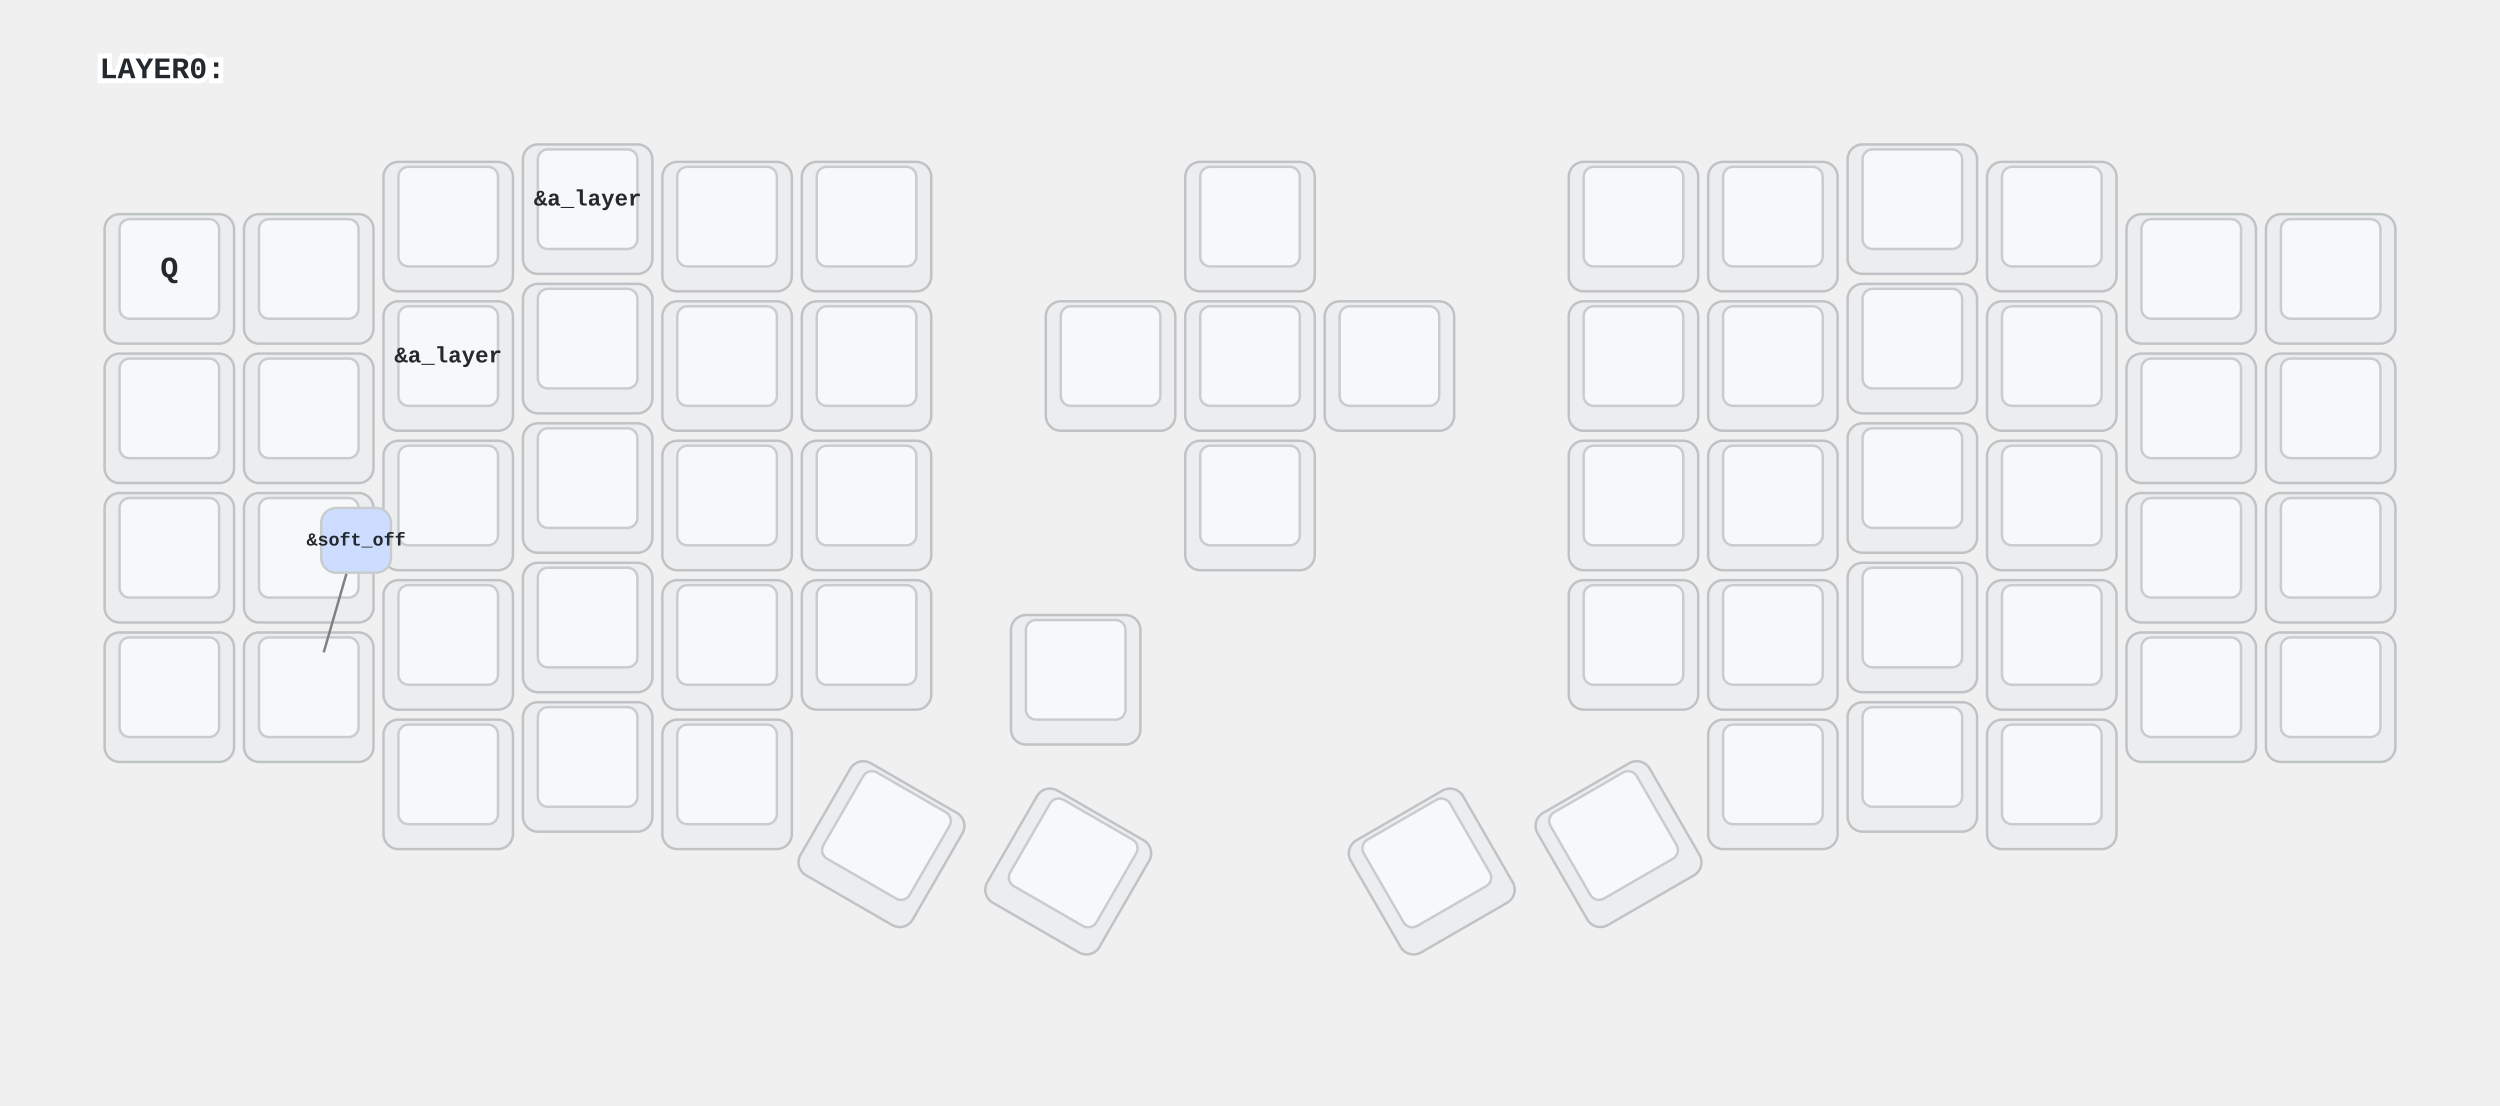
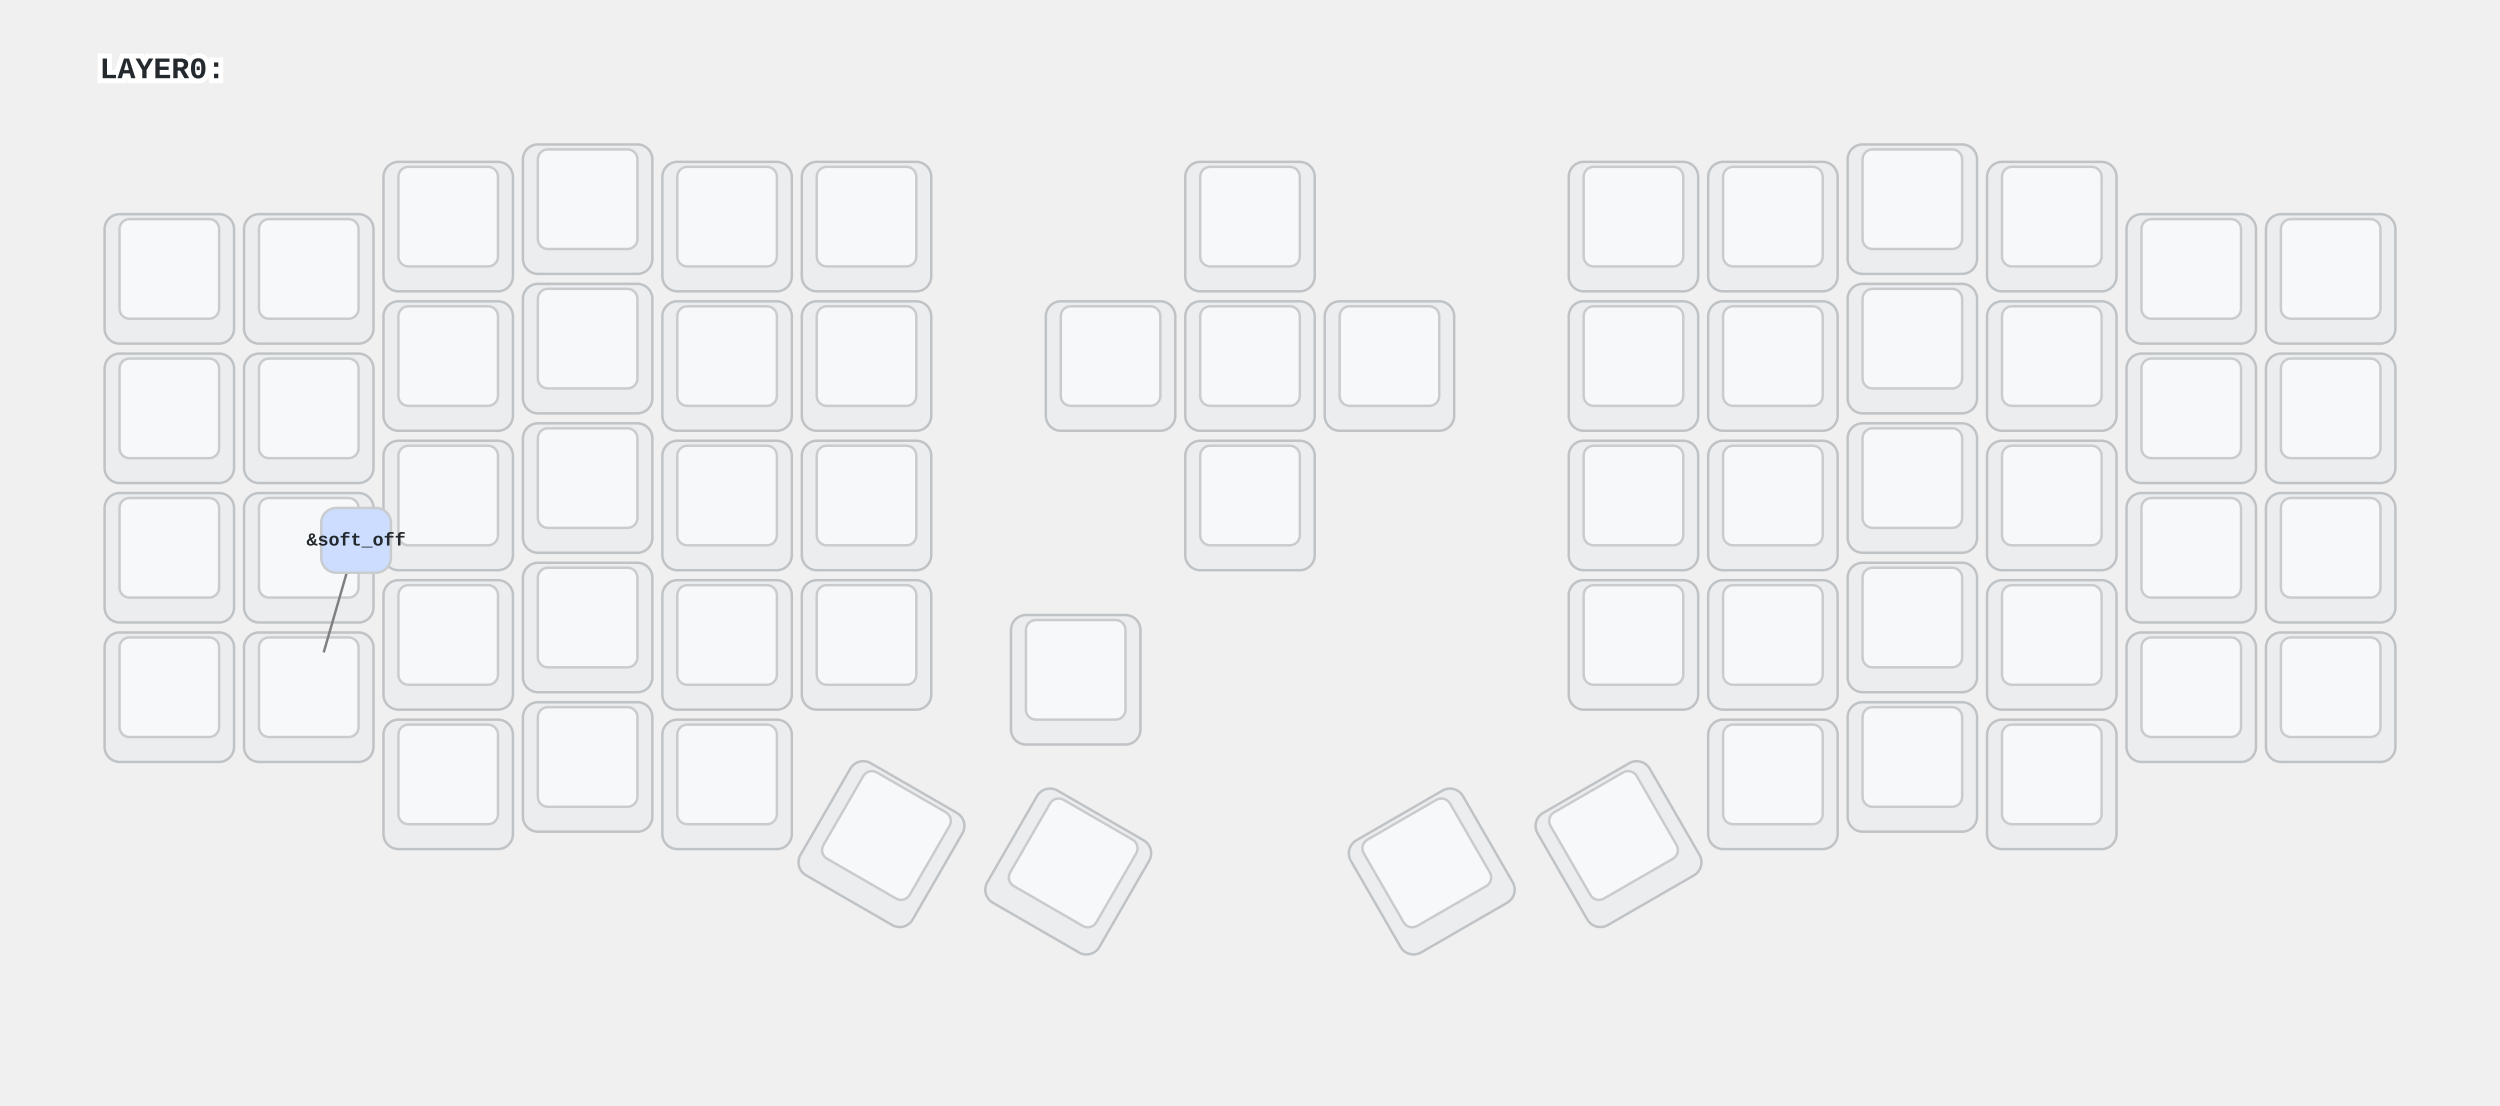
<svg xmlns="http://www.w3.org/2000/svg" xmlns:xlink="http://www.w3.org/1999/xlink" width="1004" height="444" viewBox="0 0 1004 444" class="keymap">
  <defs>/* start glyphs */
<svg id="mdi:minus-circle-outline">
      <svg id="mdi-minus-circle-outline" viewBox="0 0 24 24">
        <path d="M12,20C7.59,20 4,16.41 4,12C4,7.59 7.59,4 12,4C16.41,4 20,7.59 20,12C20,16.41 16.41,20 12,20M12,2A10,10 0 0,0 2,12A10,10 0 0,0 12,22A10,10 0 0,0 22,12A10,10 0 0,0 12,2M7,13H17V11H7" />
      </svg>
    </svg>
  </defs>/* end glyphs */
<style>/* inherit to force styles through use tags */
svg path {
    fill: inherit;
}

/* font and background color specifications */
svg.keymap {
    font-family: SFMono-Regular,Consolas,Liberation Mono,Menlo,monospace;
    font-size: 14px;
    font-kerning: normal;
    text-rendering: optimizeLegibility;
    fill: #24292e;
}

/* default key styling */
rect.key {
    fill: #f6f8fa;
}

rect.key, rect.combo {
    stroke: #c9cccf;
    stroke-width: 1;
}

/* default key side styling, only used is draw_key_sides is set */
rect.side {
    filter: brightness(90%);
}

/* color accent for combo boxes */
rect.combo, rect.combo-separate {
    fill: #cdf;
}

/* color accent for held keys */
rect.held, rect.combo.held {
    fill: #fdd;
}

/* color accent for ghost (optional) keys */
rect.ghost, rect.combo.ghost {
    stroke-dasharray: 4, 4;
    stroke-width: 2;
}

text {
    text-anchor: middle;
    dominant-baseline: middle;
}

/* styling for layer labels */
text.label {
    font-weight: bold;
    text-anchor: start;
    stroke: white;
    stroke-width: 4;
    paint-order: stroke;
}

/* styling for optional footer */
text.footer {
    text-anchor: end;
    dominant-baseline: auto;
    stroke: white;
    stroke-width: 4;
    paint-order: stroke;
}

/* styling for combo tap, and key non-tap label text */
text.combo, text.hold, text.shifted, text.left, text.right, text.tl, text.tr, text.bl, text.br {
    font-size: 11px;
}

text.hold, text.bl, text.br {
    text-anchor: middle;
    dominant-baseline: auto;
}

text.shifted, text.tl, text.tr {
    text-anchor: middle;
    dominant-baseline: hanging;
}

text.left, text.tl, text.bl {
    text-anchor: start;
}

text.right, text.tr, text.br {
    text-anchor: end;
}

text.layer-activator {
    text-decoration: underline;
}

/* styling for hold/shifted label text in combo box */
text.combo.hold, text.combo.shifted, text.combo.left, text.combo.right {
    font-size: 8px;
}

/* lighter symbol for transparent keys */
text.trans {
    fill: #7b7e81;
}

/* styling for combo dendrons */
path.combo {
    stroke-width: 1;
    stroke: gray;
    fill: none;
}

/* Start Tabler Icons Cleanup */
/* cannot use height/width with glyphs */
.icon-tabler &gt; path {
    fill: inherit;
    stroke: inherit;
    stroke-width: 2;
}
/* hide tabler's default box */
.icon-tabler &gt; path[stroke="none"][fill="none"] {
    visibility: hidden;
}
/* End Tabler Icons Cleanup */

/* For default sytles, see https://github.com/caksoylar/keymap-drawer/blob/main/keymap_drawer/config.py#L85 */

svg.keymap {
  font-family: Ubuntu Mono, Inconsolata, Consolas, Liberation Mono, Menlo, monospace;
  font-size: 12px;
  font-weight: bold;
  text-rendering: optimizeLegibility;
}

/* Color accent for held keys */
rect.held, rect.combo.held {
    fill: #ffc;
}

/* Technique borrowed and extended from https://github.com/englmaxi/zmk-config/blob/master/keymap-drawer/config.yaml */
.sym_sub_text.tap {
  translate: -5px 2px;
  font-size: 20px;
}
.sym_sub_text.shifted {
  translate: 10px 13px;
  font-size: 10px;
  opacity: 1.0;
}
.combo.sym_sub_text.tap {
  translate: -1px 1px;
}
.combo.sym_sub_text.shifted {
  translate: 7px 5px;
  font-size: 10px;
  opacity: 1.0;
}

/* Toggle */
.toggle.shifted {
  translate: -10px 12px;
}

.toggle.hold {
  translate: 13px -23px;
}

/* Variant for tap-dances */
.tap_dance.tap {
  translate: -7px 0px;
  font-size: 12px;
}
.tap_dance.shifted {
  translate: 7px 17px;
  font-size: 12px;
  opacity: 1.0;
}

/* Variant for symbol next to symbol */
.sym_by_sym.tap {
  translate: -6px 0px;
}
.sym_by_sym.shifted {
  translate: 10px 12px;
  opacity: 1.0;
}

.combo.sym_by_sym.tap {
  translate: -35px 0px;
}
.combo.sym_by_sym.shifted {
  translate: 35px 20px;
  opacity: 1.0;
}

.combo.sym_by_sym.hold {
  visibility: hidden;
}

/* hide hold box for combo sym_by_sym */
.combo.sym_by_sym.hold &gt; path[stroke="none"][fill="none"] {
  visibility: hidden;
}
</style>
  <g transform="translate(40, 0)" class="layer-LAYER0">
    <text x="0" y="28" class="label" id="LAYER0">LAYER0:</text>
    <g transform="translate(0, 56)">
-       <g transform="translate(28, 56)" class="key keypos-0">
-         <rect rx="6" ry="6" x="-26" y="-26" width="52" height="52" class="key side" />
-         <rect rx="4" ry="4" x="-20" y="-24" width="40" height="40" class="key" />
-         <text x="0" y="-4" class="key tap">Q</text>
+       <g transform="translate(28, 56)" class="key none keypos-0">
+         <rect rx="6" ry="6" x="-26" y="-26" width="52" height="52" class="key none side" />
+         <rect rx="4" ry="4" x="-20" y="-24" width="40" height="40" class="key none" />
+         <use href="#mdi:minus-circle-outline" xlink:href="#mdi:minus-circle-outline" x="-9" y="-13" height="18" width="18.0" class="key none tap glyph mdi:minus-circle-outline" />
      </g>
      <g transform="translate(84, 56)" class="key none keypos-1">
        <rect rx="6" ry="6" x="-26" y="-26" width="52" height="52" class="key none side" />
        <rect rx="4" ry="4" x="-20" y="-24" width="40" height="40" class="key none" />
        <use href="#mdi:minus-circle-outline" xlink:href="#mdi:minus-circle-outline" x="-9" y="-13" height="18" width="18.0" class="key none tap glyph mdi:minus-circle-outline" />
      </g>
      <g transform="translate(140, 35)" class="key none keypos-2">
        <rect rx="6" ry="6" x="-26" y="-26" width="52" height="52" class="key none side" />
        <rect rx="4" ry="4" x="-20" y="-24" width="40" height="40" class="key none" />
        <use href="#mdi:minus-circle-outline" xlink:href="#mdi:minus-circle-outline" x="-9" y="-13" height="18" width="18.0" class="key none tap glyph mdi:minus-circle-outline" />
      </g>
-       <g transform="translate(196, 28)" class="key keypos-3">
-         <rect rx="6" ry="6" x="-26" y="-26" width="52" height="52" class="key side" />
-         <rect rx="4" ry="4" x="-20" y="-24" width="40" height="40" class="key" />
-         <text x="0" y="-4" class="key tap">
-           <tspan style="font-size: 75%">&amp;a_layer</tspan>
-         </text>
+       <g transform="translate(196, 28)" class="key none keypos-3">
+         <rect rx="6" ry="6" x="-26" y="-26" width="52" height="52" class="key none side" />
+         <rect rx="4" ry="4" x="-20" y="-24" width="40" height="40" class="key none" />
+         <use href="#mdi:minus-circle-outline" xlink:href="#mdi:minus-circle-outline" x="-9" y="-13" height="18" width="18.0" class="key none tap glyph mdi:minus-circle-outline" />
      </g>
      <g transform="translate(252, 35)" class="key none keypos-4">
        <rect rx="6" ry="6" x="-26" y="-26" width="52" height="52" class="key none side" />
        <rect rx="4" ry="4" x="-20" y="-24" width="40" height="40" class="key none" />
        <use href="#mdi:minus-circle-outline" xlink:href="#mdi:minus-circle-outline" x="-9" y="-13" height="18" width="18.0" class="key none tap glyph mdi:minus-circle-outline" />
      </g>
      <g transform="translate(308, 35)" class="key none keypos-5">
        <rect rx="6" ry="6" x="-26" y="-26" width="52" height="52" class="key none side" />
        <rect rx="4" ry="4" x="-20" y="-24" width="40" height="40" class="key none" />
        <use href="#mdi:minus-circle-outline" xlink:href="#mdi:minus-circle-outline" x="-9" y="-13" height="18" width="18.0" class="key none tap glyph mdi:minus-circle-outline" />
      </g>
      <g transform="translate(462, 35)" class="key none keypos-6">
        <rect rx="6" ry="6" x="-26" y="-26" width="52" height="52" class="key none side" />
        <rect rx="4" ry="4" x="-20" y="-24" width="40" height="40" class="key none" />
        <use href="#mdi:minus-circle-outline" xlink:href="#mdi:minus-circle-outline" x="-9" y="-13" height="18" width="18.0" class="key none tap glyph mdi:minus-circle-outline" />
      </g>
      <g transform="translate(616, 35)" class="key none keypos-7">
        <rect rx="6" ry="6" x="-26" y="-26" width="52" height="52" class="key none side" />
        <rect rx="4" ry="4" x="-20" y="-24" width="40" height="40" class="key none" />
        <use href="#mdi:minus-circle-outline" xlink:href="#mdi:minus-circle-outline" x="-9" y="-13" height="18" width="18.0" class="key none tap glyph mdi:minus-circle-outline" />
      </g>
      <g transform="translate(672, 35)" class="key none keypos-8">
        <rect rx="6" ry="6" x="-26" y="-26" width="52" height="52" class="key none side" />
        <rect rx="4" ry="4" x="-20" y="-24" width="40" height="40" class="key none" />
        <use href="#mdi:minus-circle-outline" xlink:href="#mdi:minus-circle-outline" x="-9" y="-13" height="18" width="18.0" class="key none tap glyph mdi:minus-circle-outline" />
      </g>
      <g transform="translate(728, 28)" class="key none keypos-9">
        <rect rx="6" ry="6" x="-26" y="-26" width="52" height="52" class="key none side" />
        <rect rx="4" ry="4" x="-20" y="-24" width="40" height="40" class="key none" />
        <use href="#mdi:minus-circle-outline" xlink:href="#mdi:minus-circle-outline" x="-9" y="-13" height="18" width="18.0" class="key none tap glyph mdi:minus-circle-outline" />
      </g>
      <g transform="translate(784, 35)" class="key none keypos-10">
        <rect rx="6" ry="6" x="-26" y="-26" width="52" height="52" class="key none side" />
        <rect rx="4" ry="4" x="-20" y="-24" width="40" height="40" class="key none" />
        <use href="#mdi:minus-circle-outline" xlink:href="#mdi:minus-circle-outline" x="-9" y="-13" height="18" width="18.0" class="key none tap glyph mdi:minus-circle-outline" />
      </g>
      <g transform="translate(840, 56)" class="key none keypos-11">
        <rect rx="6" ry="6" x="-26" y="-26" width="52" height="52" class="key none side" />
        <rect rx="4" ry="4" x="-20" y="-24" width="40" height="40" class="key none" />
        <use href="#mdi:minus-circle-outline" xlink:href="#mdi:minus-circle-outline" x="-9" y="-13" height="18" width="18.0" class="key none tap glyph mdi:minus-circle-outline" />
      </g>
      <g transform="translate(896, 56)" class="key none keypos-12">
        <rect rx="6" ry="6" x="-26" y="-26" width="52" height="52" class="key none side" />
        <rect rx="4" ry="4" x="-20" y="-24" width="40" height="40" class="key none" />
        <use href="#mdi:minus-circle-outline" xlink:href="#mdi:minus-circle-outline" x="-9" y="-13" height="18" width="18.0" class="key none tap glyph mdi:minus-circle-outline" />
      </g>
      <g transform="translate(28, 112)" class="key none keypos-13">
        <rect rx="6" ry="6" x="-26" y="-26" width="52" height="52" class="key none side" />
        <rect rx="4" ry="4" x="-20" y="-24" width="40" height="40" class="key none" />
        <use href="#mdi:minus-circle-outline" xlink:href="#mdi:minus-circle-outline" x="-9" y="-13" height="18" width="18.0" class="key none tap glyph mdi:minus-circle-outline" />
      </g>
      <g transform="translate(84, 112)" class="key none keypos-14">
        <rect rx="6" ry="6" x="-26" y="-26" width="52" height="52" class="key none side" />
        <rect rx="4" ry="4" x="-20" y="-24" width="40" height="40" class="key none" />
        <use href="#mdi:minus-circle-outline" xlink:href="#mdi:minus-circle-outline" x="-9" y="-13" height="18" width="18.0" class="key none tap glyph mdi:minus-circle-outline" />
      </g>
-       <g transform="translate(140, 91)" class="key keypos-15">
-         <rect rx="6" ry="6" x="-26" y="-26" width="52" height="52" class="key side" />
-         <rect rx="4" ry="4" x="-20" y="-24" width="40" height="40" class="key" />
-         <text x="0" y="-4" class="key tap">
-           <tspan style="font-size: 75%">&amp;a_layer</tspan>
-         </text>
+       <g transform="translate(140, 91)" class="key none keypos-15">
+         <rect rx="6" ry="6" x="-26" y="-26" width="52" height="52" class="key none side" />
+         <rect rx="4" ry="4" x="-20" y="-24" width="40" height="40" class="key none" />
+         <use href="#mdi:minus-circle-outline" xlink:href="#mdi:minus-circle-outline" x="-9" y="-13" height="18" width="18.0" class="key none tap glyph mdi:minus-circle-outline" />
      </g>
      <g transform="translate(196, 84)" class="key none keypos-16">
        <rect rx="6" ry="6" x="-26" y="-26" width="52" height="52" class="key none side" />
        <rect rx="4" ry="4" x="-20" y="-24" width="40" height="40" class="key none" />
        <use href="#mdi:minus-circle-outline" xlink:href="#mdi:minus-circle-outline" x="-9" y="-13" height="18" width="18.0" class="key none tap glyph mdi:minus-circle-outline" />
      </g>
      <g transform="translate(252, 91)" class="key none keypos-17">
        <rect rx="6" ry="6" x="-26" y="-26" width="52" height="52" class="key none side" />
        <rect rx="4" ry="4" x="-20" y="-24" width="40" height="40" class="key none" />
        <use href="#mdi:minus-circle-outline" xlink:href="#mdi:minus-circle-outline" x="-9" y="-13" height="18" width="18.0" class="key none tap glyph mdi:minus-circle-outline" />
      </g>
      <g transform="translate(308, 91)" class="key none keypos-18">
        <rect rx="6" ry="6" x="-26" y="-26" width="52" height="52" class="key none side" />
        <rect rx="4" ry="4" x="-20" y="-24" width="40" height="40" class="key none" />
        <use href="#mdi:minus-circle-outline" xlink:href="#mdi:minus-circle-outline" x="-9" y="-13" height="18" width="18.0" class="key none tap glyph mdi:minus-circle-outline" />
      </g>
      <g transform="translate(462, 147)" class="key none keypos-19">
        <rect rx="6" ry="6" x="-26" y="-26" width="52" height="52" class="key none side" />
        <rect rx="4" ry="4" x="-20" y="-24" width="40" height="40" class="key none" />
        <use href="#mdi:minus-circle-outline" xlink:href="#mdi:minus-circle-outline" x="-9" y="-13" height="18" width="18.0" class="key none tap glyph mdi:minus-circle-outline" />
      </g>
      <g transform="translate(616, 91)" class="key none keypos-20">
        <rect rx="6" ry="6" x="-26" y="-26" width="52" height="52" class="key none side" />
        <rect rx="4" ry="4" x="-20" y="-24" width="40" height="40" class="key none" />
        <use href="#mdi:minus-circle-outline" xlink:href="#mdi:minus-circle-outline" x="-9" y="-13" height="18" width="18.0" class="key none tap glyph mdi:minus-circle-outline" />
      </g>
      <g transform="translate(672, 91)" class="key none keypos-21">
        <rect rx="6" ry="6" x="-26" y="-26" width="52" height="52" class="key none side" />
        <rect rx="4" ry="4" x="-20" y="-24" width="40" height="40" class="key none" />
        <use href="#mdi:minus-circle-outline" xlink:href="#mdi:minus-circle-outline" x="-9" y="-13" height="18" width="18.0" class="key none tap glyph mdi:minus-circle-outline" />
      </g>
      <g transform="translate(728, 84)" class="key none keypos-22">
        <rect rx="6" ry="6" x="-26" y="-26" width="52" height="52" class="key none side" />
        <rect rx="4" ry="4" x="-20" y="-24" width="40" height="40" class="key none" />
        <use href="#mdi:minus-circle-outline" xlink:href="#mdi:minus-circle-outline" x="-9" y="-13" height="18" width="18.0" class="key none tap glyph mdi:minus-circle-outline" />
      </g>
      <g transform="translate(784, 91)" class="key none keypos-23">
        <rect rx="6" ry="6" x="-26" y="-26" width="52" height="52" class="key none side" />
        <rect rx="4" ry="4" x="-20" y="-24" width="40" height="40" class="key none" />
        <use href="#mdi:minus-circle-outline" xlink:href="#mdi:minus-circle-outline" x="-9" y="-13" height="18" width="18.0" class="key none tap glyph mdi:minus-circle-outline" />
      </g>
      <g transform="translate(840, 112)" class="key none keypos-24">
        <rect rx="6" ry="6" x="-26" y="-26" width="52" height="52" class="key none side" />
        <rect rx="4" ry="4" x="-20" y="-24" width="40" height="40" class="key none" />
        <use href="#mdi:minus-circle-outline" xlink:href="#mdi:minus-circle-outline" x="-9" y="-13" height="18" width="18.0" class="key none tap glyph mdi:minus-circle-outline" />
      </g>
      <g transform="translate(896, 112)" class="key none keypos-25">
        <rect rx="6" ry="6" x="-26" y="-26" width="52" height="52" class="key none side" />
        <rect rx="4" ry="4" x="-20" y="-24" width="40" height="40" class="key none" />
        <use href="#mdi:minus-circle-outline" xlink:href="#mdi:minus-circle-outline" x="-9" y="-13" height="18" width="18.0" class="key none tap glyph mdi:minus-circle-outline" />
      </g>
      <g transform="translate(28, 168)" class="key none keypos-26">
        <rect rx="6" ry="6" x="-26" y="-26" width="52" height="52" class="key none side" />
        <rect rx="4" ry="4" x="-20" y="-24" width="40" height="40" class="key none" />
        <use href="#mdi:minus-circle-outline" xlink:href="#mdi:minus-circle-outline" x="-9" y="-13" height="18" width="18.0" class="key none tap glyph mdi:minus-circle-outline" />
      </g>
      <g transform="translate(84, 168)" class="key none keypos-27">
        <rect rx="6" ry="6" x="-26" y="-26" width="52" height="52" class="key none side" />
        <rect rx="4" ry="4" x="-20" y="-24" width="40" height="40" class="key none" />
        <use href="#mdi:minus-circle-outline" xlink:href="#mdi:minus-circle-outline" x="-9" y="-13" height="18" width="18.0" class="key none tap glyph mdi:minus-circle-outline" />
      </g>
      <g transform="translate(140, 147)" class="key none keypos-28">
        <rect rx="6" ry="6" x="-26" y="-26" width="52" height="52" class="key none side" />
        <rect rx="4" ry="4" x="-20" y="-24" width="40" height="40" class="key none" />
        <use href="#mdi:minus-circle-outline" xlink:href="#mdi:minus-circle-outline" x="-9" y="-13" height="18" width="18.0" class="key none tap glyph mdi:minus-circle-outline" />
      </g>
      <g transform="translate(196, 140)" class="key none keypos-29">
        <rect rx="6" ry="6" x="-26" y="-26" width="52" height="52" class="key none side" />
        <rect rx="4" ry="4" x="-20" y="-24" width="40" height="40" class="key none" />
        <use href="#mdi:minus-circle-outline" xlink:href="#mdi:minus-circle-outline" x="-9" y="-13" height="18" width="18.0" class="key none tap glyph mdi:minus-circle-outline" />
      </g>
      <g transform="translate(252, 147)" class="key none keypos-30">
        <rect rx="6" ry="6" x="-26" y="-26" width="52" height="52" class="key none side" />
        <rect rx="4" ry="4" x="-20" y="-24" width="40" height="40" class="key none" />
        <use href="#mdi:minus-circle-outline" xlink:href="#mdi:minus-circle-outline" x="-9" y="-13" height="18" width="18.0" class="key none tap glyph mdi:minus-circle-outline" />
      </g>
      <g transform="translate(308, 147)" class="key none keypos-31">
        <rect rx="6" ry="6" x="-26" y="-26" width="52" height="52" class="key none side" />
        <rect rx="4" ry="4" x="-20" y="-24" width="40" height="40" class="key none" />
        <use href="#mdi:minus-circle-outline" xlink:href="#mdi:minus-circle-outline" x="-9" y="-13" height="18" width="18.0" class="key none tap glyph mdi:minus-circle-outline" />
      </g>
      <g transform="translate(406, 91)" class="key none keypos-32">
        <rect rx="6" ry="6" x="-26" y="-26" width="52" height="52" class="key none side" />
        <rect rx="4" ry="4" x="-20" y="-24" width="40" height="40" class="key none" />
        <use href="#mdi:minus-circle-outline" xlink:href="#mdi:minus-circle-outline" x="-9" y="-13" height="18" width="18.0" class="key none tap glyph mdi:minus-circle-outline" />
      </g>
      <g transform="translate(616, 147)" class="key none keypos-33">
        <rect rx="6" ry="6" x="-26" y="-26" width="52" height="52" class="key none side" />
        <rect rx="4" ry="4" x="-20" y="-24" width="40" height="40" class="key none" />
        <use href="#mdi:minus-circle-outline" xlink:href="#mdi:minus-circle-outline" x="-9" y="-13" height="18" width="18.0" class="key none tap glyph mdi:minus-circle-outline" />
      </g>
      <g transform="translate(672, 147)" class="key none keypos-34">
        <rect rx="6" ry="6" x="-26" y="-26" width="52" height="52" class="key none side" />
        <rect rx="4" ry="4" x="-20" y="-24" width="40" height="40" class="key none" />
        <use href="#mdi:minus-circle-outline" xlink:href="#mdi:minus-circle-outline" x="-9" y="-13" height="18" width="18.0" class="key none tap glyph mdi:minus-circle-outline" />
      </g>
      <g transform="translate(728, 140)" class="key none keypos-35">
        <rect rx="6" ry="6" x="-26" y="-26" width="52" height="52" class="key none side" />
        <rect rx="4" ry="4" x="-20" y="-24" width="40" height="40" class="key none" />
        <use href="#mdi:minus-circle-outline" xlink:href="#mdi:minus-circle-outline" x="-9" y="-13" height="18" width="18.0" class="key none tap glyph mdi:minus-circle-outline" />
      </g>
      <g transform="translate(784, 147)" class="key none keypos-36">
        <rect rx="6" ry="6" x="-26" y="-26" width="52" height="52" class="key none side" />
        <rect rx="4" ry="4" x="-20" y="-24" width="40" height="40" class="key none" />
        <use href="#mdi:minus-circle-outline" xlink:href="#mdi:minus-circle-outline" x="-9" y="-13" height="18" width="18.0" class="key none tap glyph mdi:minus-circle-outline" />
      </g>
      <g transform="translate(840, 168)" class="key none keypos-37">
        <rect rx="6" ry="6" x="-26" y="-26" width="52" height="52" class="key none side" />
        <rect rx="4" ry="4" x="-20" y="-24" width="40" height="40" class="key none" />
        <use href="#mdi:minus-circle-outline" xlink:href="#mdi:minus-circle-outline" x="-9" y="-13" height="18" width="18.0" class="key none tap glyph mdi:minus-circle-outline" />
      </g>
      <g transform="translate(896, 168)" class="key none keypos-38">
        <rect rx="6" ry="6" x="-26" y="-26" width="52" height="52" class="key none side" />
        <rect rx="4" ry="4" x="-20" y="-24" width="40" height="40" class="key none" />
        <use href="#mdi:minus-circle-outline" xlink:href="#mdi:minus-circle-outline" x="-9" y="-13" height="18" width="18.0" class="key none tap glyph mdi:minus-circle-outline" />
      </g>
      <g transform="translate(28, 224)" class="key none keypos-39">
        <rect rx="6" ry="6" x="-26" y="-26" width="52" height="52" class="key none side" />
        <rect rx="4" ry="4" x="-20" y="-24" width="40" height="40" class="key none" />
        <use href="#mdi:minus-circle-outline" xlink:href="#mdi:minus-circle-outline" x="-9" y="-13" height="18" width="18.0" class="key none tap glyph mdi:minus-circle-outline" />
      </g>
      <g transform="translate(84, 224)" class="key none keypos-40">
        <rect rx="6" ry="6" x="-26" y="-26" width="52" height="52" class="key none side" />
        <rect rx="4" ry="4" x="-20" y="-24" width="40" height="40" class="key none" />
        <use href="#mdi:minus-circle-outline" xlink:href="#mdi:minus-circle-outline" x="-9" y="-13" height="18" width="18.0" class="key none tap glyph mdi:minus-circle-outline" />
      </g>
      <g transform="translate(140, 203)" class="key none keypos-41">
        <rect rx="6" ry="6" x="-26" y="-26" width="52" height="52" class="key none side" />
        <rect rx="4" ry="4" x="-20" y="-24" width="40" height="40" class="key none" />
        <use href="#mdi:minus-circle-outline" xlink:href="#mdi:minus-circle-outline" x="-9" y="-13" height="18" width="18.0" class="key none tap glyph mdi:minus-circle-outline" />
      </g>
      <g transform="translate(196, 196)" class="key none keypos-42">
        <rect rx="6" ry="6" x="-26" y="-26" width="52" height="52" class="key none side" />
        <rect rx="4" ry="4" x="-20" y="-24" width="40" height="40" class="key none" />
        <use href="#mdi:minus-circle-outline" xlink:href="#mdi:minus-circle-outline" x="-9" y="-13" height="18" width="18.0" class="key none tap glyph mdi:minus-circle-outline" />
      </g>
      <g transform="translate(252, 203)" class="key none keypos-43">
        <rect rx="6" ry="6" x="-26" y="-26" width="52" height="52" class="key none side" />
        <rect rx="4" ry="4" x="-20" y="-24" width="40" height="40" class="key none" />
        <use href="#mdi:minus-circle-outline" xlink:href="#mdi:minus-circle-outline" x="-9" y="-13" height="18" width="18.0" class="key none tap glyph mdi:minus-circle-outline" />
      </g>
      <g transform="translate(308, 203)" class="key none keypos-44">
        <rect rx="6" ry="6" x="-26" y="-26" width="52" height="52" class="key none side" />
        <rect rx="4" ry="4" x="-20" y="-24" width="40" height="40" class="key none" />
        <use href="#mdi:minus-circle-outline" xlink:href="#mdi:minus-circle-outline" x="-9" y="-13" height="18" width="18.0" class="key none tap glyph mdi:minus-circle-outline" />
      </g>
      <g transform="translate(518, 91)" class="key none keypos-45">
        <rect rx="6" ry="6" x="-26" y="-26" width="52" height="52" class="key none side" />
        <rect rx="4" ry="4" x="-20" y="-24" width="40" height="40" class="key none" />
        <use href="#mdi:minus-circle-outline" xlink:href="#mdi:minus-circle-outline" x="-9" y="-13" height="18" width="18.0" class="key none tap glyph mdi:minus-circle-outline" />
      </g>
      <g transform="translate(616, 203)" class="key none keypos-46">
        <rect rx="6" ry="6" x="-26" y="-26" width="52" height="52" class="key none side" />
        <rect rx="4" ry="4" x="-20" y="-24" width="40" height="40" class="key none" />
        <use href="#mdi:minus-circle-outline" xlink:href="#mdi:minus-circle-outline" x="-9" y="-13" height="18" width="18.0" class="key none tap glyph mdi:minus-circle-outline" />
      </g>
      <g transform="translate(672, 203)" class="key none keypos-47">
        <rect rx="6" ry="6" x="-26" y="-26" width="52" height="52" class="key none side" />
        <rect rx="4" ry="4" x="-20" y="-24" width="40" height="40" class="key none" />
        <use href="#mdi:minus-circle-outline" xlink:href="#mdi:minus-circle-outline" x="-9" y="-13" height="18" width="18.0" class="key none tap glyph mdi:minus-circle-outline" />
      </g>
      <g transform="translate(728, 196)" class="key none keypos-48">
        <rect rx="6" ry="6" x="-26" y="-26" width="52" height="52" class="key none side" />
        <rect rx="4" ry="4" x="-20" y="-24" width="40" height="40" class="key none" />
        <use href="#mdi:minus-circle-outline" xlink:href="#mdi:minus-circle-outline" x="-9" y="-13" height="18" width="18.0" class="key none tap glyph mdi:minus-circle-outline" />
      </g>
      <g transform="translate(784, 203)" class="key none keypos-49">
        <rect rx="6" ry="6" x="-26" y="-26" width="52" height="52" class="key none side" />
        <rect rx="4" ry="4" x="-20" y="-24" width="40" height="40" class="key none" />
        <use href="#mdi:minus-circle-outline" xlink:href="#mdi:minus-circle-outline" x="-9" y="-13" height="18" width="18.0" class="key none tap glyph mdi:minus-circle-outline" />
      </g>
      <g transform="translate(840, 224)" class="key none keypos-50">
        <rect rx="6" ry="6" x="-26" y="-26" width="52" height="52" class="key none side" />
        <rect rx="4" ry="4" x="-20" y="-24" width="40" height="40" class="key none" />
        <use href="#mdi:minus-circle-outline" xlink:href="#mdi:minus-circle-outline" x="-9" y="-13" height="18" width="18.0" class="key none tap glyph mdi:minus-circle-outline" />
      </g>
      <g transform="translate(896, 224)" class="key none keypos-51">
        <rect rx="6" ry="6" x="-26" y="-26" width="52" height="52" class="key none side" />
        <rect rx="4" ry="4" x="-20" y="-24" width="40" height="40" class="key none" />
        <use href="#mdi:minus-circle-outline" xlink:href="#mdi:minus-circle-outline" x="-9" y="-13" height="18" width="18.0" class="key none tap glyph mdi:minus-circle-outline" />
      </g>
      <g transform="translate(392, 217)" class="key none keypos-52">
        <rect rx="6" ry="6" x="-26" y="-26" width="52" height="52" class="key none side" />
        <rect rx="4" ry="4" x="-20" y="-24" width="40" height="40" class="key none" />
        <use href="#mdi:minus-circle-outline" xlink:href="#mdi:minus-circle-outline" x="-9" y="-13" height="18" width="18.0" class="key none tap glyph mdi:minus-circle-outline" />
      </g>
      <g transform="translate(140, 259)" class="key none keypos-53">
        <rect rx="6" ry="6" x="-26" y="-26" width="52" height="52" class="key none side" />
        <rect rx="4" ry="4" x="-20" y="-24" width="40" height="40" class="key none" />
        <use href="#mdi:minus-circle-outline" xlink:href="#mdi:minus-circle-outline" x="-9" y="-13" height="18" width="18.0" class="key none tap glyph mdi:minus-circle-outline" />
      </g>
      <g transform="translate(196, 252)" class="key none keypos-54">
        <rect rx="6" ry="6" x="-26" y="-26" width="52" height="52" class="key none side" />
        <rect rx="4" ry="4" x="-20" y="-24" width="40" height="40" class="key none" />
        <use href="#mdi:minus-circle-outline" xlink:href="#mdi:minus-circle-outline" x="-9" y="-13" height="18" width="18.0" class="key none tap glyph mdi:minus-circle-outline" />
      </g>
      <g transform="translate(252, 259)" class="key none keypos-55">
        <rect rx="6" ry="6" x="-26" y="-26" width="52" height="52" class="key none side" />
        <rect rx="4" ry="4" x="-20" y="-24" width="40" height="40" class="key none" />
        <use href="#mdi:minus-circle-outline" xlink:href="#mdi:minus-circle-outline" x="-9" y="-13" height="18" width="18.0" class="key none tap glyph mdi:minus-circle-outline" />
      </g>
      <g transform="translate(314, 283) rotate(30.0)" class="key none keypos-56">
        <rect rx="6" ry="6" x="-26" y="-26" width="52" height="52" class="key none side" />
        <rect rx="4" ry="4" x="-20" y="-24" width="40" height="40" class="key none" />
        <use href="#mdi:minus-circle-outline" xlink:href="#mdi:minus-circle-outline" x="-9" y="-13" height="18" width="18.0" class="key none tap glyph mdi:minus-circle-outline" />
      </g>
      <g transform="translate(389, 294) rotate(30.0)" class="key none keypos-57">
        <rect rx="6" ry="6" x="-26" y="-26" width="52" height="52" class="key none side" />
        <rect rx="4" ry="4" x="-20" y="-24" width="40" height="40" class="key none" />
        <use href="#mdi:minus-circle-outline" xlink:href="#mdi:minus-circle-outline" x="-9" y="-13" height="18" width="18.0" class="key none tap glyph mdi:minus-circle-outline" />
      </g>
      <g transform="translate(462, 91)" class="key none keypos-58">
        <rect rx="6" ry="6" x="-26" y="-26" width="52" height="52" class="key none side" />
        <rect rx="4" ry="4" x="-20" y="-24" width="40" height="40" class="key none" />
        <use href="#mdi:minus-circle-outline" xlink:href="#mdi:minus-circle-outline" x="-9" y="-13" height="18" width="18.0" class="key none tap glyph mdi:minus-circle-outline" />
      </g>
      <g transform="translate(535, 294) rotate(-30.0)" class="key none keypos-59">
        <rect rx="6" ry="6" x="-26" y="-26" width="52" height="52" class="key none side" />
        <rect rx="4" ry="4" x="-20" y="-24" width="40" height="40" class="key none" />
        <use href="#mdi:minus-circle-outline" xlink:href="#mdi:minus-circle-outline" x="-9" y="-13" height="18" width="18.0" class="key none tap glyph mdi:minus-circle-outline" />
      </g>
      <g transform="translate(610, 283) rotate(-30.0)" class="key none keypos-60">
        <rect rx="6" ry="6" x="-26" y="-26" width="52" height="52" class="key none side" />
        <rect rx="4" ry="4" x="-20" y="-24" width="40" height="40" class="key none" />
        <use href="#mdi:minus-circle-outline" xlink:href="#mdi:minus-circle-outline" x="-9" y="-13" height="18" width="18.0" class="key none tap glyph mdi:minus-circle-outline" />
      </g>
      <g transform="translate(672, 259)" class="key none keypos-61">
        <rect rx="6" ry="6" x="-26" y="-26" width="52" height="52" class="key none side" />
        <rect rx="4" ry="4" x="-20" y="-24" width="40" height="40" class="key none" />
        <use href="#mdi:minus-circle-outline" xlink:href="#mdi:minus-circle-outline" x="-9" y="-13" height="18" width="18.0" class="key none tap glyph mdi:minus-circle-outline" />
      </g>
      <g transform="translate(728, 252)" class="key none keypos-62">
        <rect rx="6" ry="6" x="-26" y="-26" width="52" height="52" class="key none side" />
        <rect rx="4" ry="4" x="-20" y="-24" width="40" height="40" class="key none" />
        <use href="#mdi:minus-circle-outline" xlink:href="#mdi:minus-circle-outline" x="-9" y="-13" height="18" width="18.0" class="key none tap glyph mdi:minus-circle-outline" />
      </g>
      <g transform="translate(784, 259)" class="key none keypos-63">
        <rect rx="6" ry="6" x="-26" y="-26" width="52" height="52" class="key none side" />
        <rect rx="4" ry="4" x="-20" y="-24" width="40" height="40" class="key none" />
        <use href="#mdi:minus-circle-outline" xlink:href="#mdi:minus-circle-outline" x="-9" y="-13" height="18" width="18.0" class="key none tap glyph mdi:minus-circle-outline" />
      </g>
      <g class="combo combopos-0">
        <path d="M103,161 l-13,45" class="combo" />
        <rect rx="6" ry="6" x="89" y="148" width="28" height="26" class="combo" />
        <text x="103" y="161" class="combo tap">
          <tspan style="font-size: 67%">&amp;soft_off</tspan>
        </text>
      </g>
    </g>
  </g>
</svg>
